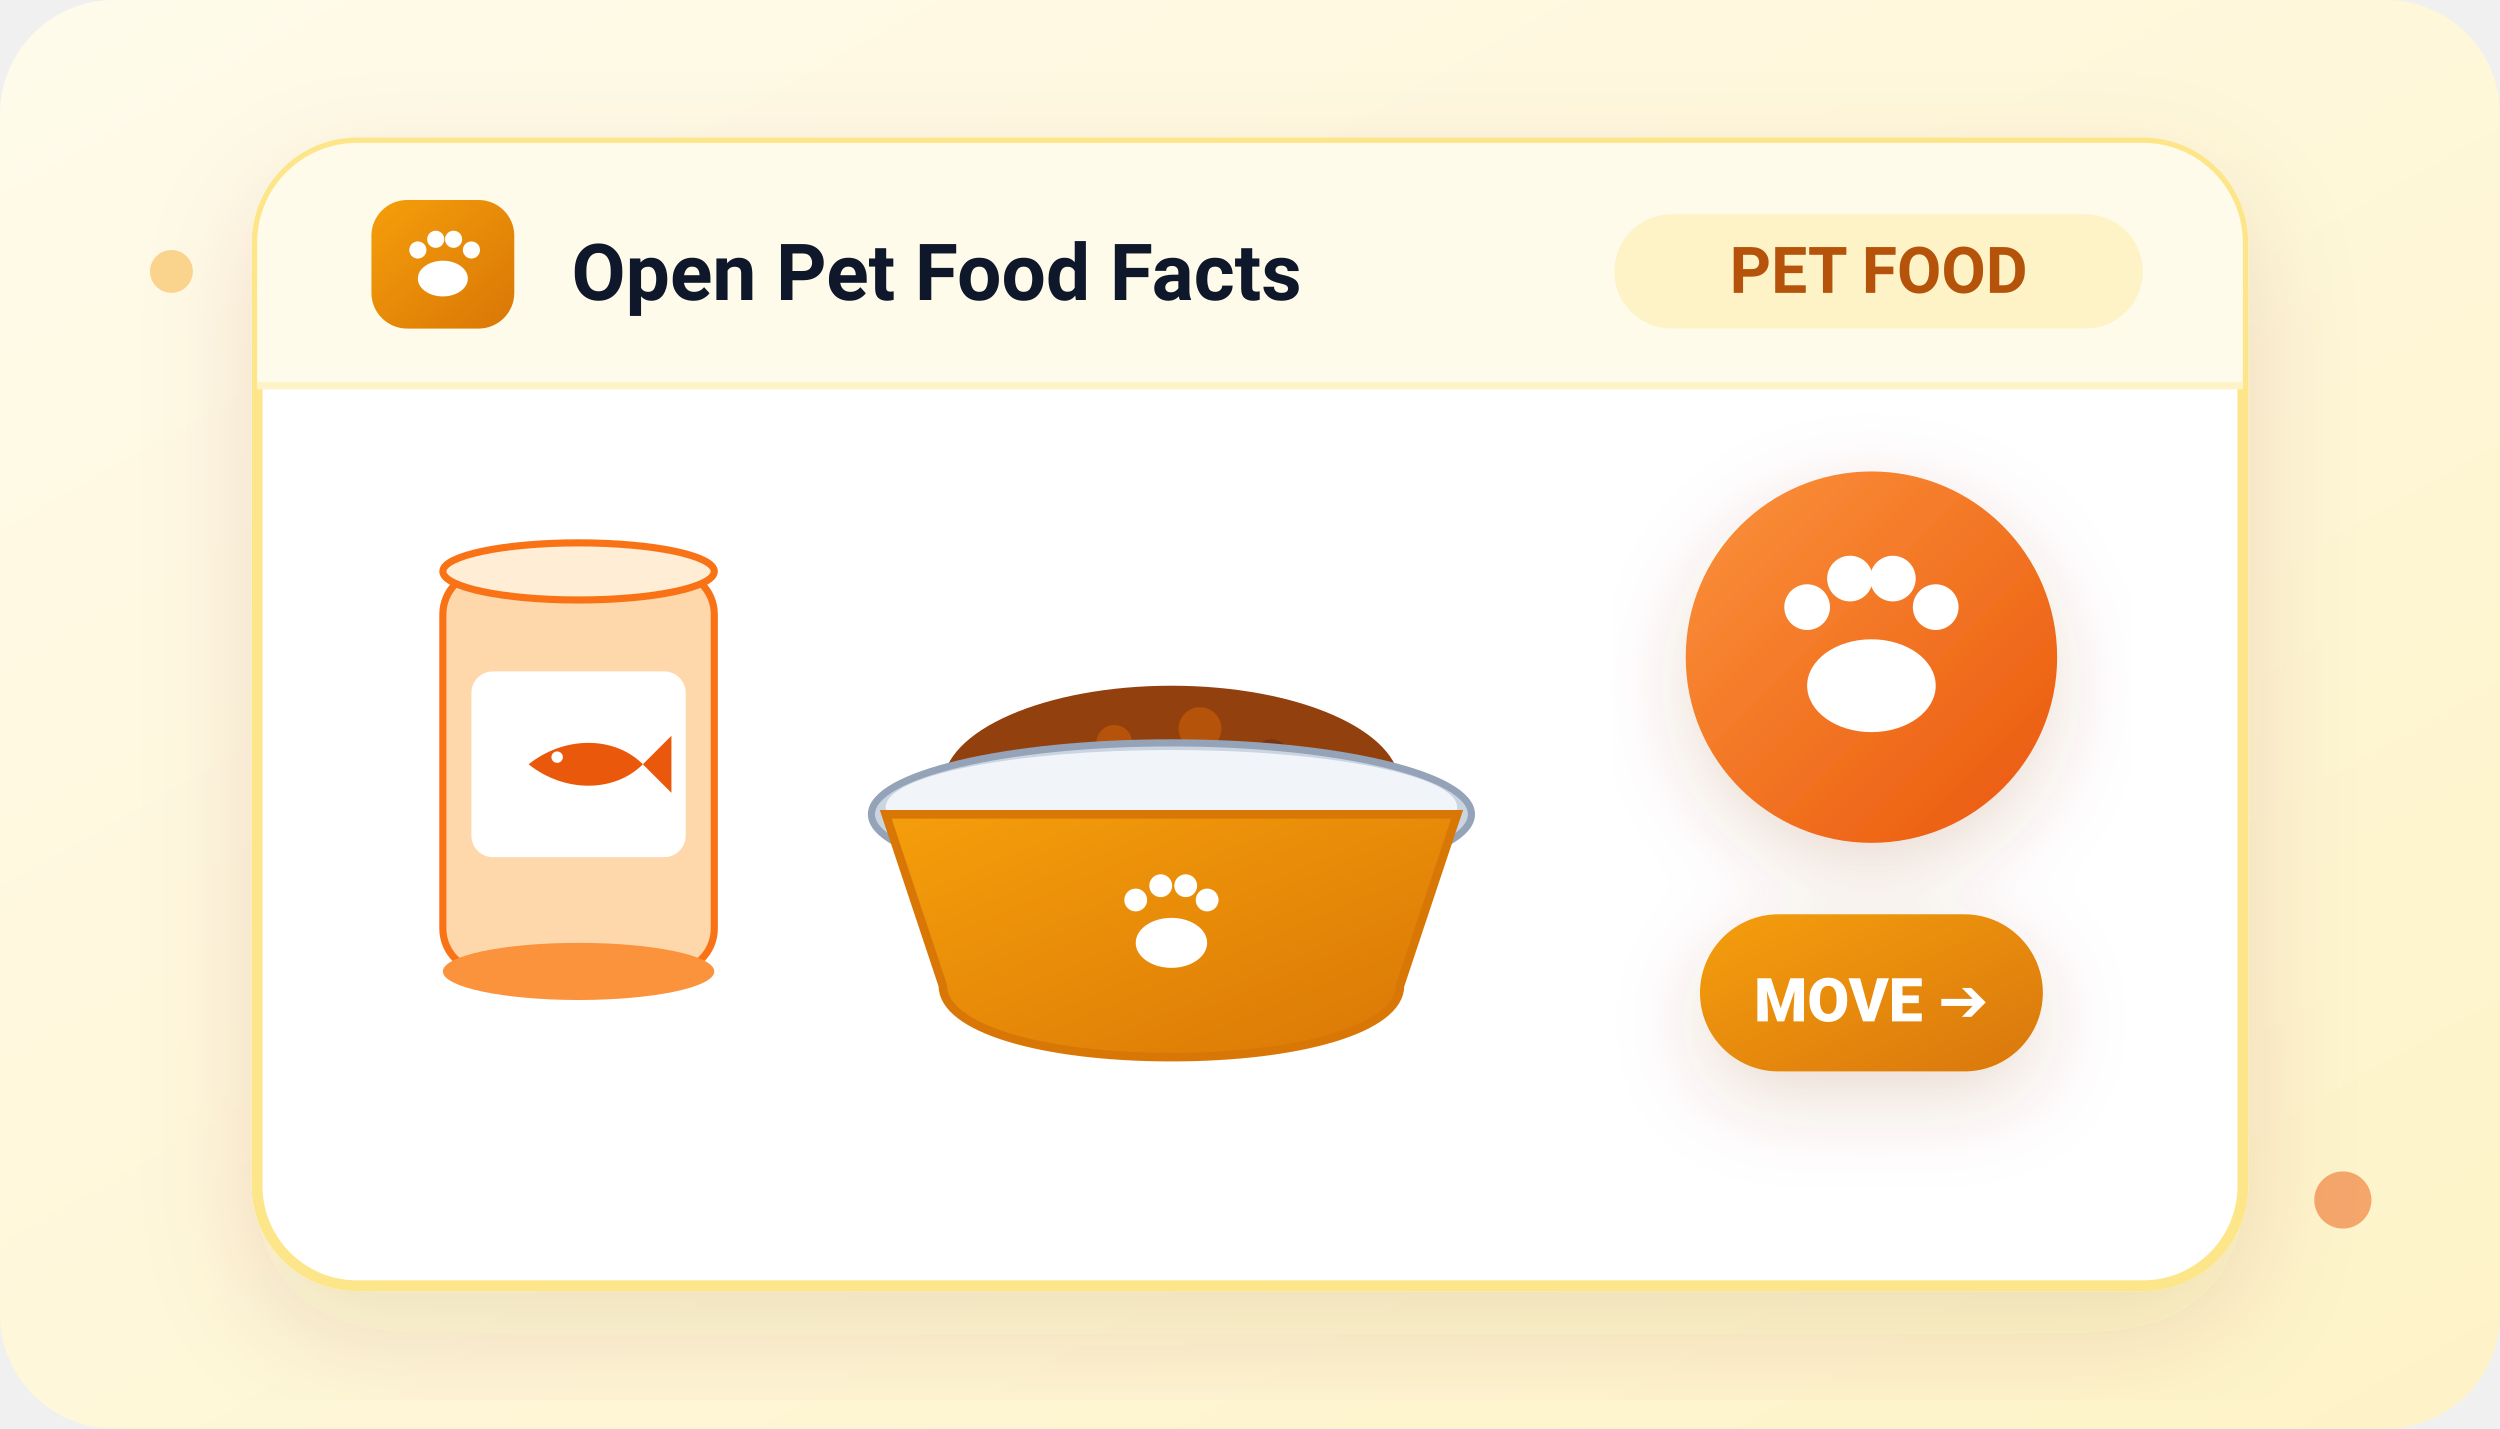
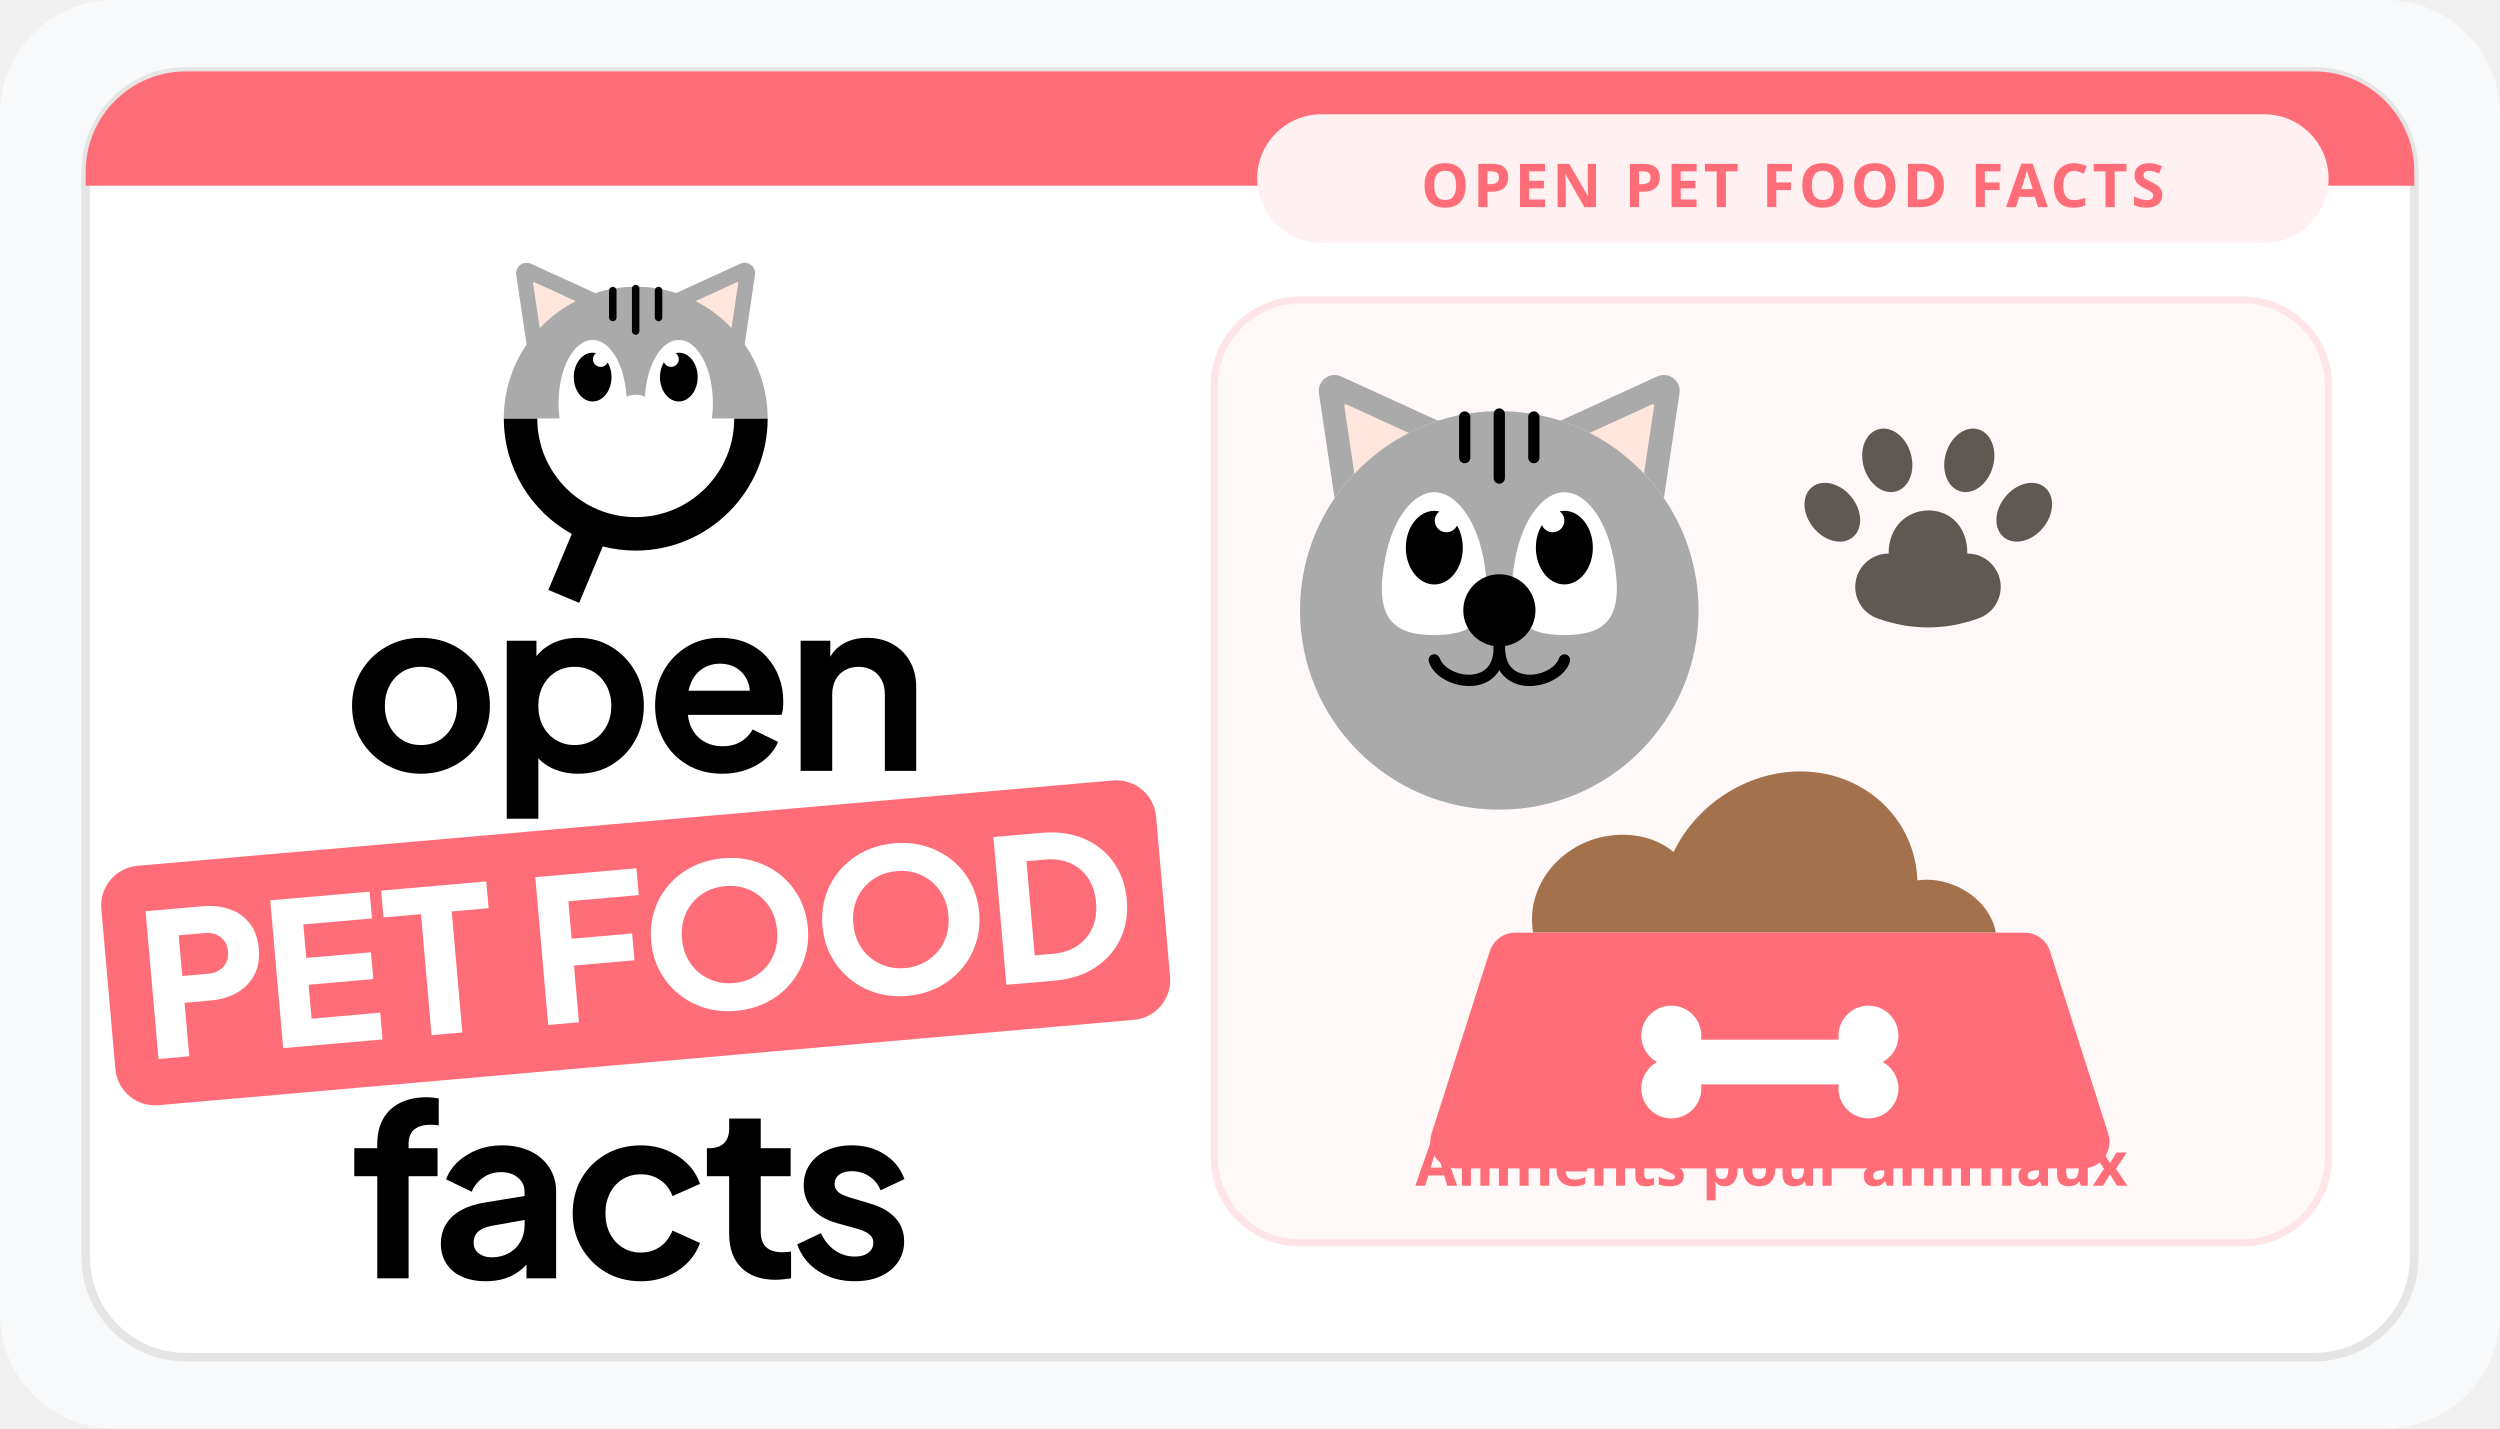
<svg xmlns="http://www.w3.org/2000/svg" viewBox="0 0 350 200" width="100%" height="100%">
-   <defs>
-     <linearGradient id="pfBgGrad" x1="0%" y1="0%" x2="100%" y2="100%">
-       <stop offset="0%" stop-color="#fffbeb" />
-       <stop offset="100%" stop-color="#fef3c7" />
-     </linearGradient>
-     <linearGradient id="pfAmber" x1="0%" y1="0%" x2="100%" y2="100%">
-       <stop offset="0%" stop-color="#f59e0b" />
-       <stop offset="100%" stop-color="#d97706" />
-     </linearGradient>
-     <linearGradient id="pfOrange" x1="0%" y1="0%" x2="100%" y2="100%">
-       <stop offset="0%" stop-color="#fb923c" />
-       <stop offset="100%" stop-color="#ea580c" />
-     </linearGradient>
-     <filter id="pfShadow" x="-10%" y="-10%" width="120%" height="120%">
-       <feDropShadow dx="0" dy="6" stdDeviation="8" flood-color="#78350f" flood-opacity="0.12" />
-     </filter>
-     <filter id="pfBadgeShadow" x="-20%" y="-20%" width="140%" height="140%">
-       <feDropShadow dx="0" dy="4" stdDeviation="6" flood-color="#92400e" flood-opacity="0.18" />
-     </filter>
-   </defs>
-   <rect width="350" height="200" rx="16" fill="url(#pfBgGrad)" />
-   <g filter="url(#pfShadow)">
-     <rect x="36" y="20" width="278" height="160" rx="14" fill="#ffffff" stroke="#fde68a" stroke-width="1.5" />
-   </g>
-   <rect x="36" y="20" width="278" height="34" rx="14" fill="#fffbeb" />
-   <rect x="36" y="40" width="278" height="14" fill="#fffbeb" />
-   <line x1="36" y1="54" x2="314" y2="54" stroke="#fef3c7" stroke-width="1" />
-   <g transform="translate(52, 28)">
-     <rect width="20" height="18" rx="5" fill="url(#pfAmber)" />
-     <ellipse cx="10" cy="11" rx="3.5" ry="2.5" fill="#ffffff" />
-     <circle cx="6.5" cy="7" r="1.2" fill="#ffffff" />
-     <circle cx="9" cy="5.5" r="1.2" fill="#ffffff" />
-     <circle cx="11.5" cy="5.5" r="1.2" fill="#ffffff" />
-     <circle cx="14" cy="7" r="1.2" fill="#ffffff" />
-     <text x="28" y="14" font-family="-apple-system, BlinkMacSystemFont, 'Segoe UI', Roboto, sans-serif" font-size="11" font-weight="700" fill="#0f172a">Open Pet Food Facts</text>
-     <rect x="174" y="2" width="74" height="16" rx="8" fill="#fef3c7" />
-     <text x="211" y="13" font-family="-apple-system, BlinkMacSystemFont, 'Segoe UI', Roboto, sans-serif" font-size="9" font-weight="700" fill="#b45309" text-anchor="middle">PET FOOD</text>
-   </g>
-   <g transform="translate(52, 64)">
-     <g transform="translate(10, 8)">
-       <rect x="0" y="8" width="38" height="56" rx="6" fill="#fed7aa" stroke="#f97316" stroke-width="1" />
-       <ellipse cx="19" cy="8" rx="19" ry="4" fill="#ffedd5" stroke="#f97316" stroke-width="1" />
-       <ellipse cx="19" cy="64" rx="19" ry="4" fill="#fb923c" />
-       <rect x="4" y="22" width="30" height="26" rx="3" fill="#ffffff" />
-       <path d="M12 35 C17 31 24 31 28 35 C24 39 17 39 12 35 Z M28 35 L32 31 V39 Z" fill="#ea580c" />
-       <circle cx="16" cy="34" r="0.8" fill="#ffffff" />
-     </g>
-     <g transform="translate(68, 16)">
-       <ellipse cx="44" cy="30" rx="32" ry="14" fill="#92400e" />
-       <circle cx="36" cy="24" r="2.5" fill="#b45309" />
-       <circle cx="48" cy="22" r="3" fill="#b45309" />
-       <circle cx="58" cy="26" r="2.5" fill="#78350f" />
-       <circle cx="30" cy="29" r="2" fill="#78350f" />
-       <circle cx="42" cy="28" r="2.8" fill="#b45309" />
-       <ellipse cx="44" cy="34" rx="42" ry="10" fill="#cbd5e1" stroke="#94a3b8" stroke-width="1" />
-       <ellipse cx="44" cy="33" rx="40" ry="8" fill="#f1f5f9" />
-       <path d="M4 34 L12 58 C12 64 26 68 44 68 C62 68 76 64 76 58 L84 34 Z" fill="url(#pfAmber)" stroke="#d97706" stroke-width="1.2" />
-       <ellipse cx="44" cy="52" rx="5" ry="3.5" fill="#ffffff" />
-       <circle cx="39" cy="46" r="1.6" fill="#ffffff" />
-       <circle cx="42.5" cy="44" r="1.6" fill="#ffffff" />
-       <circle cx="46" cy="44" r="1.6" fill="#ffffff" />
-       <circle cx="49" cy="46" r="1.6" fill="#ffffff" />
-     </g>
-     <g transform="translate(182, 0)" filter="url(#pfBadgeShadow)">
-       <circle cx="28" cy="28" r="26" fill="url(#pfOrange)" />
-       <ellipse cx="28" cy="32" rx="9" ry="6.5" fill="#ffffff" />
-       <circle cx="19" cy="21" r="3.2" fill="#ffffff" />
-       <circle cx="25" cy="17" r="3.2" fill="#ffffff" />
-       <circle cx="31" cy="17" r="3.2" fill="#ffffff" />
-       <circle cx="37" cy="21" r="3.2" fill="#ffffff" />
-       <g transform="translate(4, 64)">
-         <rect width="48" height="22" rx="11" fill="url(#pfAmber)" />
-         <text x="24" y="15" font-family="-apple-system, BlinkMacSystemFont, 'Segoe UI', Roboto, sans-serif" font-size="8.5" font-weight="900" fill="#ffffff" text-anchor="middle">MOVE ➔</text>
+   <rect width="350" height="200" rx="16" fill="#F8F9FA" />
+   <rect x="12" y="10" width="326" height="180" rx="14" fill="#FFFFFF" stroke="#E5E5E5" stroke-width="1.2" />
+   <path d="M 12 24 A 14 14 0 0 1 26 10 L 324 10 A 14 14 0 0 1 338 24 L 338 26 L 12 26 Z" fill="#FF6E78" />
+   <rect x="176" y="16" width="150" height="18" rx="9" fill="#FFF0F2" />
+   <text x="251" y="29" font-family="Plus Jakarta Sans, sans-serif" font-size="8.5" font-weight="700" fill="#FF6E78" text-anchor="middle" letter-spacing="0.5">OPEN PET FOOD FACTS</text>
+   <svg x="14" y="24" width="150" height="160" viewBox="0 0 398 400">
+     <defs id="opff_defs2226" />
+     <g id="layer1">
+       <g id="opff_g441056" transform="translate(-97.5271,-76.31)">
+         <g id="opff_g441000">
+           <rect class="e" x="99.88" y="305.95" width="393.3" height="89.27" rx="14.79" ry="14.79" transform="rotate(-5,296.5472,350.6189)" id="opff_rect440982" style="fill:#ff6e78" />
+           <g id="opff_g440998">
+             <path class="c" d="m 119.26,393.75 -4.8,-54.89 21.07,-1.84 c 3.78,-0.33 7.19,0.04 10.23,1.11 3.04,1.07 5.51,2.84 7.41,5.29 1.9,2.46 3.01,5.6 3.35,9.43 0.33,3.73 -0.24,6.98 -1.71,9.73 -1.47,2.75 -3.6,4.93 -6.41,6.54 -2.81,1.61 -6.08,2.57 -9.81,2.9 l -9.65,0.84 1.74,19.89 z m 8.81,-30.84 9.73,-0.85 c 1.62,-0.14 2.99,-0.58 4.12,-1.33 1.12,-0.74 1.97,-1.71 2.53,-2.89 0.56,-1.19 0.78,-2.52 0.65,-3.99 -0.13,-1.52 -0.58,-2.82 -1.34,-3.89 -0.76,-1.07 -1.76,-1.87 -2.99,-2.41 -1.24,-0.53 -2.66,-0.73 -4.28,-0.59 l -9.73,0.85 1.32,15.1 z" id="opff_path440984" style="fill:#ffffff" />
+             <path class="c" d="m 165.57,389.7 -4.8,-54.89 36.91,-3.23 0.87,9.95 -25.49,2.23 1.09,12.45 24.02,-2.1 0.87,9.95 -24.02,2.1 1.1,12.6 25.49,-2.23 0.87,9.95 -36.92,3.23 z" id="opff_path440986" style="fill:#ffffff" />
+             <path class="c" d="m 220.69,384.88 -3.93,-44.95 -13.93,1.22 -0.87,-9.95 39.05,-3.42 0.87,9.95 -13.7,1.2 3.93,44.95 z" id="opff_path440988" style="fill:#ffffff" />
+             <path class="c" d="m 264.02,381.09 -4.8,-54.89 37.58,-3.29 0.87,9.95 -26.16,2.29 1.22,13.93 22.47,-1.97 0.87,9.95 -22.47,1.97 1.84,21.07 -11.42,1 z" id="opff_path440990" style="fill:#ffffff" />
+             <path class="c" d="m 333.85,375.87 c -4.13,0.36 -8.02,-0.02 -11.68,-1.13 -3.66,-1.12 -6.92,-2.85 -9.77,-5.2 -2.86,-2.35 -5.17,-5.18 -6.94,-8.49 -1.78,-3.31 -2.84,-6.98 -3.19,-11.01 -0.35,-4.03 0.04,-7.82 1.19,-11.39 1.15,-3.56 2.92,-6.74 5.33,-9.52 2.41,-2.78 5.31,-5.04 8.73,-6.78 3.41,-1.73 7.2,-2.78 11.38,-3.15 4.17,-0.37 8.09,0 11.75,1.12 3.66,1.12 6.92,2.84 9.77,5.16 2.85,2.33 5.15,5.14 6.9,8.45 1.75,3.31 2.8,6.98 3.15,11.01 0.35,4.03 -0.06,7.83 -1.23,11.39 -1.17,3.57 -2.96,6.76 -5.36,9.57 -2.4,2.81 -5.31,5.08 -8.72,6.81 -3.41,1.73 -7.18,2.78 -11.31,3.14 z m -0.9,-10.32 c 2.5,-0.22 4.79,-0.86 6.85,-1.94 2.06,-1.07 3.83,-2.48 5.31,-4.21 1.48,-1.74 2.57,-3.75 3.26,-6.04 0.69,-2.29 0.92,-4.76 0.69,-7.41 -0.23,-2.65 -0.89,-5.03 -1.96,-7.14 -1.07,-2.11 -2.49,-3.9 -4.26,-5.38 -1.76,-1.48 -3.75,-2.55 -5.96,-3.23 -2.21,-0.67 -4.57,-0.9 -7.07,-0.68 -2.51,0.22 -4.79,0.85 -6.85,1.9 -2.06,1.05 -3.83,2.45 -5.31,4.21 -1.48,1.76 -2.57,3.78 -3.26,6.04 -0.69,2.26 -0.92,4.72 -0.69,7.37 0.23,2.65 0.89,5.05 1.96,7.18 1.08,2.13 2.5,3.93 4.26,5.38 1.76,1.45 3.75,2.53 5.96,3.23 2.21,0.7 4.57,0.94 7.08,0.72 z" id="opff_path440992" style="fill:#ffffff" />
+             <path class="c" d="m 397.49,370.3 c -4.13,0.36 -8.02,-0.02 -11.68,-1.13 -3.66,-1.12 -6.92,-2.85 -9.77,-5.2 -2.85,-2.35 -5.17,-5.18 -6.94,-8.49 -1.77,-3.31 -2.84,-6.98 -3.19,-11.01 -0.35,-4.03 0.04,-7.82 1.19,-11.39 1.15,-3.56 2.92,-6.74 5.33,-9.52 2.4,-2.78 5.31,-5.04 8.72,-6.78 3.41,-1.73 7.21,-2.78 11.38,-3.15 4.18,-0.37 8.09,0 11.76,1.12 3.66,1.12 6.92,2.84 9.77,5.16 2.85,2.33 5.15,5.14 6.9,8.45 1.75,3.31 2.8,6.98 3.15,11.01 0.35,4.03 -0.06,7.83 -1.23,11.39 -1.17,3.57 -2.96,6.76 -5.36,9.57 -2.4,2.81 -5.31,5.08 -8.72,6.81 -3.41,1.73 -7.18,2.78 -11.31,3.14 z m -0.9,-10.32 c 2.5,-0.22 4.79,-0.86 6.85,-1.94 2.06,-1.07 3.83,-2.48 5.31,-4.21 1.48,-1.74 2.57,-3.75 3.26,-6.04 0.69,-2.29 0.92,-4.76 0.69,-7.41 -0.23,-2.65 -0.89,-5.03 -1.96,-7.14 -1.08,-2.11 -2.49,-3.9 -4.26,-5.38 -1.76,-1.48 -3.75,-2.55 -5.96,-3.23 -2.21,-0.67 -4.57,-0.9 -7.07,-0.68 -2.5,0.22 -4.79,0.85 -6.85,1.9 -2.06,1.05 -3.83,2.45 -5.31,4.21 -1.48,1.76 -2.57,3.78 -3.26,6.04 -0.69,2.26 -0.92,4.72 -0.69,7.37 0.23,2.65 0.89,5.05 1.96,7.18 1.08,2.13 2.5,3.93 4.26,5.38 1.76,1.45 3.75,2.53 5.96,3.23 2.21,0.7 4.57,0.94 7.08,0.72 z" id="opff_path440994" style="fill:#ffffff" />
+             <path class="c" d="m 434.2,366.2 -4.8,-54.89 17.9,-1.57 c 5.94,-0.52 11.21,0.21 15.78,2.18 4.58,1.97 8.25,4.92 11.02,8.84 2.77,3.92 4.38,8.53 4.85,13.83 0.46,5.3 -0.33,10.14 -2.37,14.5 -2.04,4.36 -5.15,7.91 -9.31,10.65 -4.17,2.74 -9.22,4.37 -15.17,4.89 z m 10.55,-10.95 6.78,-0.59 c 3.59,-0.31 6.62,-1.31 9.09,-2.99 2.48,-1.68 4.32,-3.89 5.54,-6.65 1.22,-2.75 1.67,-5.9 1.37,-9.44 -0.31,-3.59 -1.31,-6.62 -2.99,-9.09 -1.68,-2.48 -3.88,-4.31 -6.61,-5.51 -2.73,-1.2 -5.89,-1.64 -9.47,-1.32 l -6.78,0.59 3.06,35 z" id="opff_path440996" style="fill:#ffffff" />
+           </g>
+         </g>
+         <g id="opff_g441012">
+           <path d="m 218.82,407.96 c -3.73,0 -6.98,0.68 -9.73,2.04 -2.76,1.36 -4.87,3.33 -6.35,5.91 -1.48,2.58 -2.22,5.73 -2.22,9.46 v 1.51 h -8.53 v 10.4 h 8.53 v 37.95 h 11.64 v -37.95 h 10.75 v -10.4 h -10.75 v -1.51 c 0,-2.49 0.71,-4.31 2.13,-5.47 1.42,-1.16 3.44,-1.73 6.04,-1.73 0.41,0 0.87,0.02 1.38,0.04 0.5,0.03 1.05,0.1 1.64,0.22 v -10.04 c -0.59,-0.12 -1.32,-0.22 -2.18,-0.31 -0.86,-0.09 -1.64,-0.13 -2.35,-0.13 z" id="opff_path441002" />
+           <path d="m 257.37,428 c -3.02,-1.45 -6.52,-2.18 -10.49,-2.18 -3.26,0 -6.28,0.53 -9.06,1.6 -2.79,1.07 -5.2,2.53 -7.24,4.4 -2.04,1.87 -3.54,4.07 -4.49,6.62 l 9.51,4.62 c 0.89,-2.13 2.3,-3.88 4.22,-5.24 1.92,-1.36 4.13,-2.04 6.62,-2.04 2.67,0 4.8,0.7 6.4,2.09 1.6,1.39 2.4,3.13 2.4,5.2 v 1.57 l -14.31,2.34 c -3.79,0.59 -6.93,1.6 -9.42,3.02 -2.49,1.42 -4.34,3.19 -5.55,5.29 -1.22,2.1 -1.82,4.49 -1.82,7.15 0,2.66 0.68,5.23 2.04,7.33 1.36,2.1 3.3,3.72 5.82,4.84 2.52,1.12 5.47,1.69 8.84,1.69 2.67,0 5.08,-0.36 7.24,-1.07 2.16,-0.71 4.12,-1.78 5.87,-3.2 0.71,-0.58 1.37,-1.22 2,-1.9 v 5.1 h 11.02 v -32.17 c 0,-3.38 -0.84,-6.37 -2.53,-8.98 -1.69,-2.61 -4.04,-4.64 -7.06,-6.09 z m -3.64,33.55 c -1.01,1.84 -2.44,3.27 -4.31,4.31 -1.87,1.04 -4.01,1.56 -6.44,1.56 -1.9,0 -3.48,-0.49 -4.75,-1.47 -1.27,-0.98 -1.91,-2.3 -1.91,-3.95 0,-1.65 0.56,-3.1 1.69,-4.13 1.12,-1.04 2.84,-1.76 5.15,-2.18 l 12.09,-2.15 v 2.06 c 0,2.13 -0.5,4.12 -1.51,5.95 z" id="opff_path441004" />
+           <path d="m 291.66,438.4 c 1.98,-1.21 4.25,-1.82 6.8,-1.82 2.72,0 5.14,0.73 7.24,2.18 2.1,1.45 3.6,3.42 4.49,5.91 l 10.22,-4.53 c -0.95,-2.84 -2.5,-5.33 -4.67,-7.47 -2.16,-2.13 -4.73,-3.81 -7.69,-5.02 -2.96,-1.21 -6.16,-1.82 -9.6,-1.82 -4.86,0 -9.2,1.1 -13.02,3.29 -3.82,2.19 -6.83,5.19 -9.02,8.98 -2.19,3.79 -3.29,8.09 -3.29,12.89 0,4.8 1.11,9.11 3.33,12.93 2.22,3.82 5.23,6.84 9.02,9.06 3.79,2.22 8.12,3.33 12.97,3.33 3.49,0 6.72,-0.61 9.69,-1.82 2.96,-1.21 5.51,-2.9 7.64,-5.07 2.13,-2.16 3.67,-4.61 4.62,-7.33 l -10.22,-4.62 c -0.95,2.49 -2.44,4.47 -4.49,5.95 -2.04,1.48 -4.46,2.22 -7.24,2.22 -2.55,0 -4.81,-0.62 -6.8,-1.87 -1.99,-1.24 -3.54,-2.96 -4.67,-5.15 -1.13,-2.19 -1.69,-4.71 -1.69,-7.55 0,-2.84 0.56,-5.29 1.69,-7.51 1.12,-2.22 2.68,-3.94 4.67,-5.15 z" id="opff_path441006" />
+           <path d="m 351.15,465.55 c -1.9,0 -3.45,-0.3 -4.67,-0.89 -1.22,-0.59 -2.1,-1.45 -2.67,-2.58 -0.56,-1.12 -0.84,-2.49 -0.84,-4.09 v -20.71 h 11.11 v -10.4 h -11.11 v -11.02 h -11.73 v 3.73 c 0,2.37 -0.64,4.18 -1.91,5.42 -1.27,1.24 -3.1,1.87 -5.47,1.87 h -0.89 v 10.4 h 8.26 v 21.33 c 0,5.45 1.51,9.67 4.53,12.66 3.02,2.99 7.26,4.49 12.71,4.49 0.89,0 1.87,-0.06 2.93,-0.18 1.07,-0.12 2.01,-0.24 2.84,-0.36 v -9.95 c -0.53,0.06 -1.08,0.12 -1.64,0.18 -0.56,0.06 -1.05,0.09 -1.47,0.09 z" id="opff_path441008" />
+           <path d="m 383.82,447.51 -7.73,-2.31 c -1.13,-0.36 -2.12,-0.74 -2.98,-1.16 -0.86,-0.41 -1.53,-0.95 -2,-1.6 -0.47,-0.65 -0.71,-1.39 -0.71,-2.22 0,-1.48 0.56,-2.65 1.69,-3.51 1.12,-0.86 2.67,-1.29 4.62,-1.29 2.43,0 4.62,0.64 6.58,1.91 1.95,1.27 3.35,3.01 4.18,5.2 l 8.89,-4.18 c -1.48,-3.97 -3.97,-7.05 -7.47,-9.24 -3.5,-2.19 -7.52,-3.29 -12.09,-3.29 -3.5,0 -6.59,0.62 -9.29,1.87 -2.7,1.24 -4.8,2.98 -6.31,5.2 -1.51,2.22 -2.27,4.81 -2.27,7.78 0,3.32 1.05,6.21 3.15,8.66 2.1,2.46 5.17,4.25 9.2,5.38 l 7.91,2.22 c 1.07,0.3 2.01,0.67 2.84,1.11 0.83,0.44 1.5,0.98 2,1.6 0.5,0.62 0.76,1.41 0.76,2.35 0,1.54 -0.62,2.79 -1.87,3.73 -1.24,0.95 -2.9,1.42 -4.98,1.42 -2.73,0 -5.2,-0.77 -7.42,-2.31 -2.22,-1.54 -3.95,-3.67 -5.2,-6.4 l -8.8,4.18 c 1.48,4.21 4.13,7.54 7.95,10 3.82,2.46 8.31,3.69 13.46,3.69 3.67,0 6.87,-0.62 9.6,-1.87 2.72,-1.24 4.86,-2.98 6.4,-5.2 1.54,-2.22 2.31,-4.78 2.31,-7.69 0,-3.44 -1.08,-6.34 -3.24,-8.71 -2.16,-2.37 -5.23,-4.15 -9.2,-5.33 z" id="opff_path441010" />
+         </g>
+         <g id="opff_g441022">
+           <path d="m 229.73,240.59 c -3.85,-2.19 -8.18,-3.29 -12.97,-3.29 -4.79,0 -9.04,1.1 -12.89,3.29 -3.85,2.19 -6.93,5.19 -9.24,8.98 -2.31,3.79 -3.47,8.12 -3.47,12.97 0,4.85 1.16,9.18 3.47,12.97 2.31,3.79 5.41,6.78 9.29,8.98 3.88,2.19 8.16,3.29 12.84,3.29 4.68,0 9.03,-1.1 12.89,-3.29 3.85,-2.19 6.93,-5.18 9.24,-8.98 2.31,-3.79 3.47,-8.12 3.47,-12.97 0,-4.85 -1.14,-9.26 -3.42,-13.02 -2.28,-3.76 -5.35,-6.74 -9.2,-8.93 z m -1.29,29.46 c -1.16,2.22 -2.73,3.95 -4.71,5.2 -1.99,1.24 -4.31,1.87 -6.98,1.87 -2.67,0 -4.92,-0.62 -6.93,-1.87 -2.02,-1.24 -3.6,-2.98 -4.75,-5.2 -1.16,-2.22 -1.73,-4.72 -1.73,-7.51 0,-2.79 0.58,-5.27 1.73,-7.47 1.16,-2.19 2.74,-3.91 4.75,-5.15 2.01,-1.24 4.32,-1.87 6.93,-1.87 2.61,0 4.99,0.62 6.98,1.87 1.98,1.24 3.55,2.96 4.71,5.15 1.16,2.19 1.73,4.68 1.73,7.47 0,2.79 -0.58,5.29 -1.73,7.51 z" id="opff_path441014" />
+           <path d="m 287.55,240.68 c -3.67,-2.25 -7.79,-3.38 -12.35,-3.38 -3.73,0 -7.02,0.73 -9.86,2.18 -2.28,1.16 -4.17,2.7 -5.69,4.61 v -5.72 h -11.02 v 66.12 h 11.73 v -22.42 c 1.43,1.52 3.13,2.74 5.11,3.67 2.93,1.36 6.15,2.04 9.64,2.04 4.68,0 8.86,-1.11 12.53,-3.33 3.67,-2.22 6.58,-5.26 8.71,-9.11 2.13,-3.85 3.2,-8.12 3.2,-12.8 0,-4.68 -1.08,-9.01 -3.24,-12.8 -2.16,-3.79 -5.08,-6.81 -8.75,-9.06 z m -1.87,29.42 c -1.19,2.19 -2.8,3.91 -4.84,5.15 -2.04,1.24 -4.4,1.87 -7.07,1.87 -2.67,0 -4.84,-0.62 -6.89,-1.87 -2.04,-1.24 -3.64,-2.96 -4.8,-5.15 -1.16,-2.19 -1.73,-4.71 -1.73,-7.55 0,-2.84 0.58,-5.27 1.73,-7.47 1.16,-2.19 2.75,-3.91 4.8,-5.15 2.04,-1.24 4.34,-1.87 6.89,-1.87 2.55,0 5.02,0.62 7.07,1.87 2.04,1.24 3.66,2.96 4.84,5.15 1.18,2.19 1.78,4.68 1.78,7.47 0,2.79 -0.59,5.36 -1.78,7.55 z" id="opff_path441016" />
+           <path d="m 345.14,244.32 c -2.01,-2.19 -4.46,-3.91 -7.33,-5.15 -2.87,-1.24 -6.21,-1.87 -10,-1.87 -4.56,0 -8.65,1.1 -12.26,3.29 -3.61,2.19 -6.49,5.17 -8.62,8.93 -2.13,3.76 -3.2,8.07 -3.2,12.93 0,4.86 1.04,8.95 3.11,12.8 2.07,3.85 4.99,6.9 8.75,9.15 3.76,2.25 8.13,3.38 13.11,3.38 3.26,0 6.28,-0.5 9.06,-1.51 2.78,-1.01 5.18,-2.4 7.2,-4.18 2.01,-1.78 3.5,-3.82 4.44,-6.13 l -9.42,-4.62 c -1.07,1.9 -2.53,3.41 -4.4,4.53 -1.87,1.13 -4.13,1.69 -6.8,1.69 -2.67,0 -5.02,-0.62 -7.07,-1.87 -2.04,-1.24 -3.59,-3.01 -4.62,-5.29 -0.62,-1.37 -1.01,-2.87 -1.18,-4.49 h 34.81 c 0.24,-0.71 0.4,-1.5 0.49,-2.35 0.09,-0.86 0.13,-1.73 0.13,-2.62 0,-3.26 -0.53,-6.29 -1.6,-9.11 -1.07,-2.81 -2.61,-5.32 -4.62,-7.51 z m -28.98,12.62 c 0.2,-1.02 0.48,-1.97 0.85,-2.84 0.98,-2.31 2.41,-4.09 4.31,-5.33 1.9,-1.24 4.06,-1.87 6.49,-1.87 2.43,0 4.72,0.62 6.53,1.87 1.81,1.24 3.11,2.93 3.91,5.07 0.37,0.97 0.58,2.01 0.65,3.11 h -22.74 z" id="opff_path441018" />
+           <path d="m 391.96,239.61 c -2.76,-1.54 -5.91,-2.31 -9.46,-2.31 -3.55,0 -6.44,0.76 -9.02,2.27 -1.99,1.17 -3.54,2.75 -4.67,4.75 v -5.95 h -11.02 v 48.35 h 11.73 v -28.35 c 0,-2.13 0.41,-3.97 1.24,-5.51 0.83,-1.54 1.98,-2.72 3.47,-3.55 1.48,-0.83 3.17,-1.24 5.07,-1.24 1.9,0 3.58,0.42 5.07,1.24 1.48,0.83 2.64,2.01 3.47,3.55 0.83,1.54 1.24,3.38 1.24,5.51 v 28.35 h 11.64 v -31.1 c 0,-3.61 -0.77,-6.8 -2.31,-9.55 -1.54,-2.75 -3.69,-4.9 -6.44,-6.44 z" id="opff_path441020" />
+         </g>
+         <g id="opff_g441054">
+           <g id="opff_g441028">
+             <path class="c" d="m 293.11,147.7 c -0.68,-11.84 -6.05,-21.07 -12.59,-21.07 -6.99,0 -12.66,10.56 -12.66,23.59 0,1.95 0.14,3.83 0.38,5.65 h 19.54 c 0,-3.67 2.2,-6.83 5.33,-8.18 z" id="opff_path441024" style="fill:#ffffff" />
+             <path class="c" d="m 325.19,150.23 c 0,-13.03 -5.67,-23.59 -12.66,-23.59 -6.53,0 -11.91,9.22 -12.59,21.07 3.13,1.35 5.33,4.5 5.33,8.18 h 19.54 c 0.24,-1.81 0.38,-3.7 0.38,-5.65 z" id="opff_path441026" style="fill:#ffffff" />
+           </g>
+           <path class="f" d="m 345.54,155.88 c 0,-10.25 -3.15,-19.76 -8.53,-27.62 l 3.84,-25.8 c 0.46,-3.07 -2.67,-5.42 -5.49,-4.13 l -23.81,10.89 c -4.73,-1.52 -9.78,-2.35 -15.02,-2.35 -5.24,0 -10.36,0.84 -15.12,2.39 l 0.04,-0.03 -23.82,-10.9 c -2.82,-1.29 -5.95,1.06 -5.49,4.13 l 3.85,25.88 c -5.34,7.85 -8.47,17.33 -8.47,27.54 h 20.72 c -0.24,-1.81 -0.38,-3.7 -0.38,-5.65 0,-13.03 5.67,-23.59 12.66,-23.59 6.53,0 11.91,9.23 12.59,21.07 1.05,-0.45 2.2,-0.7 3.42,-0.7 1.22,0 2.37,0.25 3.42,0.7 0.68,-11.84 6.05,-21.07 12.59,-21.07 6.99,0 12.66,10.56 12.66,23.59 0,1.95 -0.14,3.83 -0.38,5.65 z" id="opff_path441030" style="fill:#aaaaaa" />
+           <path class="c" d="m 333.02,155.88 c 0,20.21 -16.38,36.58 -36.58,36.58 -20.21,0 -36.58,-16.38 -36.58,-36.58 h 73.17 z" id="opff_path441032" style="fill:#ffffff" />
+           <g id="opff_g441038">
+             <path d="m 312.53,131.39 c -0.4,0 -0.78,0.05 -1.16,0.13 0.7,0.52 1.16,1.35 1.16,2.28 0,1.58 -1.28,2.86 -2.87,2.86 -1.2,0 -2.23,-0.74 -2.65,-1.78 -0.93,1.54 -1.48,3.46 -1.48,5.56 0,5 3.14,9.06 7.01,9.06 3.87,0 7.01,-4.06 7.01,-9.06 0,-5 -3.14,-9.06 -7.01,-9.06 z" id="opff_path441034" />
+             <path d="m 286.11,134.99 c -0.45,0.99 -1.45,1.67 -2.6,1.67 -1.58,0 -2.87,-1.28 -2.87,-2.86 0,-0.93 0.45,-1.74 1.14,-2.27 -0.41,-0.09 -0.82,-0.15 -1.25,-0.15 -3.87,0 -7.01,4.06 -7.01,9.06 0,5 3.14,9.06 7.01,9.06 3.87,0 7.01,-4.06 7.01,-9.06 0,-2.05 -0.53,-3.94 -1.42,-5.45 z" id="opff_path441036" />
+           </g>
+           <path d="m 275.51,224.31 8.78,-20.97 c 3.91,1.01 8.01,1.55 12.24,1.55 27.02,0 49.01,-21.98 49.01,-49.01 h -12.42 c 0,20.17 -16.41,36.58 -36.58,36.58 -20.17,0 -36.58,-16.41 -36.58,-36.58 h -12.42 c 0,18.4 10.2,34.46 25.24,42.84 l -8.71,20.79 11.46,4.8 z" id="opff_path441040" />
+           <path class="d" d="m 332.12,122.21 2.48,-16.64 c 0.04,-0.28 -0.24,-0.49 -0.5,-0.38 l -15.33,7.01 c 5.01,2.56 9.52,5.95 13.35,10 z" id="opff_path441042" style="fill:#ffe6dc" />
+           <g id="opff_g441050">
+             <path d="m 288.01,119.69 c -0.77,0 -1.39,-0.62 -1.39,-1.39 v -10 c 0,-0.77 0.62,-1.39 1.39,-1.39 0.77,0 1.39,0.62 1.39,1.39 v 10 c 0,0.77 -0.62,1.39 -1.39,1.39 z" id="opff_path441044" />
+             <path d="m 305.01,119.69 c -0.77,0 -1.39,-0.62 -1.39,-1.39 v -10 c 0,-0.77 0.62,-1.39 1.39,-1.39 0.77,0 1.39,0.62 1.39,1.39 v 10 c 0,0.77 -0.62,1.39 -1.39,1.39 z" id="opff_path441046" />
+             <path d="m 296.51,124.73 c -0.77,0 -1.39,-0.62 -1.39,-1.39 v -15.77 c 0,-0.77 0.62,-1.39 1.39,-1.39 0.77,0 1.39,0.62 1.39,1.39 v 15.77 c 0,0.77 -0.62,1.39 -1.39,1.39 z" id="opff_path441048" />
+           </g>
+           <path class="d" d="m 274.25,112.23 -15.37,-7.03 c -0.26,-0.12 -0.54,0.1 -0.5,0.38 l 2.49,16.7 c 3.84,-4.07 8.36,-7.48 13.38,-10.05 z" id="opff_path441052" style="fill:#ffe6dc" />
+         </g>
      </g>
    </g>
+   </svg>
+   <g transform="translate(170, 42)">
+     <rect width="156" height="132" rx="12" fill="#FFF8F9" stroke="#FFE4E8" stroke-width="1" />
+     <svg x="12" y="10" width="56" height="62" viewBox="0 0 123 134">
+       <g clip-path="url(#cat_clip0_494_4751)">
+         <path d="M61.28 133.67C95.124 133.67 122.56 106.234 122.56 72.39C122.56 38.546 95.124 11.11 61.28 11.11C27.436 11.11 0 38.546 0 72.39C0 106.234 27.436 133.67 61.28 133.67Z" fill="#AAAAAA" />
+         <path d="M42.44 14.07L12.68 0.46C9.16 -1.15 5.25 1.79 5.82 5.62L10.63 37.9C18.22 26.78 29.37 18.3 42.44 14.08V14.07Z" fill="#AAAAAA" />
+         <path d="M111.94 37.91C111.94 37.91 111.91 37.87 111.9 37.85L116.7 5.61C117.27 1.78 113.36 -1.16 109.84 0.45L80.09 14.06C93.18 18.28 104.34 26.77 111.94 37.9V37.91Z" fill="#AAAAAA" />
+         <path d="M66.22 56.29C62.65 74.9 68.56 79.98 81.31 79.98C94.06 79.98 99.97 74.9 96.4 56.29C93.98 43.65 87.5 36.04 81.31 36.04C75.12 36.04 68.64 43.65 66.22 56.29Z" fill="white" />
+         <path d="M56.39 56.29C59.96 74.9 54.05 79.98 41.3 79.98C28.55 79.98 22.64 74.9 26.21 56.29C28.63 43.65 35.11 36.04 41.3 36.04C47.49 36.04 53.97 43.65 56.39 56.29Z" fill="white" />
+         <path d="M81.3 41.77C80.8 41.77 80.32 41.84 79.85 41.94C80.73 42.59 81.3 43.62 81.3 44.8C81.3 46.77 79.69 48.37 77.71 48.37C76.21 48.37 74.93 47.45 74.39 46.14C73.23 48.06 72.53 50.47 72.53 53.09C72.53 59.34 76.45 64.41 81.29 64.41C86.13 64.41 90.05 59.34 90.05 53.09C90.05 46.84 86.13 41.77 81.29 41.77H81.3Z" fill="black" />
+         <path d="M48.28 46.28C47.71 47.51 46.47 48.37 45.03 48.37C43.05 48.37 41.44 46.77 41.44 44.8C41.44 43.64 42 42.62 42.86 41.97C42.35 41.85 41.83 41.78 41.3 41.78C36.46 41.78 32.54 46.85 32.54 53.1C32.54 59.35 36.46 64.42 41.3 64.42C46.14 64.42 50.06 59.35 50.06 53.1C50.06 50.54 49.39 48.18 48.28 46.28Z" fill="black" />
+         <path d="M105.79 30.3L108.89 9.5C108.94 9.15 108.59 8.88 108.26 9.03L89.1 17.8C95.36 21 101 25.24 105.79 30.3Z" fill="#FFE6DC" />
+         <path d="M33.45 17.82L14.24 9.03C13.92 8.88 13.56 9.15 13.61 9.5L16.72 30.38C21.51 25.29 27.17 21.03 33.45 17.82Z" fill="#FFE6DC" />
+         <path d="M50.65 27.15C49.69 27.15 48.92 26.37 48.92 25.42V12.92C48.92 11.96 49.7 11.19 50.65 11.19C51.6 11.19 52.38 11.97 52.38 12.92V25.42C52.38 26.38 51.6 27.15 50.65 27.15Z" fill="black" />
+         <path d="M71.91 27.15C70.95 27.15 70.18 26.37 70.18 25.42V12.92C70.18 11.96 70.96 11.19 71.91 11.19C72.86 11.19 73.64 11.97 73.64 12.92V25.42C73.64 26.38 72.86 27.15 71.91 27.15Z" fill="black" />
+         <path d="M61.28 33.44C60.32 33.44 59.55 32.66 59.55 31.71V12C59.55 11.04 60.33 10.27 61.28 10.27C62.23 10.27 63.01 11.05 63.01 12V31.71C63.01 32.67 62.23 33.44 61.28 33.44Z" fill="black" />
+         <path d="M61.31 83.48C67.44 83.48 72.41 78.51 72.41 72.38C72.41 66.25 67.44 61.28 61.31 61.28C55.18 61.28 50.21 66.25 50.21 72.38C50.21 78.51 55.18 83.48 61.31 83.48Z" fill="black" />
+         <path d="M52.01 95.65C46.41 95.65 40.79 92.36 39.61 88.1C39.35 87.17 39.9 86.2 40.83 85.95C41.76 85.69 42.65 86.26 42.98 87.17C44.14 90.37 49.21 92.73 53.4 92.06C56.21 91.61 59.58 89.89 59.55 83.65C59.55 82.68 60.33 81.89 61.3 81.89C62.26 81.89 63.05 82.67 63.05 83.63C63.17 91.03 58.61 95.72 52.01 95.65Z" fill="black" />
+         <path d="M70.6 95.65C76.2 95.65 81.82 92.36 83 88.1C83.26 87.17 82.71 86.2 81.78 85.95C80.85 85.69 79.96 86.26 79.63 87.17C78.47 90.37 73.4 92.73 69.21 92.06C66.4 91.61 63.03 89.89 63.06 83.65C63.06 82.68 62.28 81.89 61.31 81.89C60.35 81.89 59.56 82.67 59.56 83.63C59.44 91.03 64 95.72 70.6 95.65Z" fill="black" />
+       </g>
+       <defs>
+         <clipPath id="cat_clip0_494_4751">
+           <rect width="122.56" height="133.67" fill="white" />
+         </clipPath>
+       </defs>
+     </svg>
+     <svg x="82" y="18" width="36" height="28" viewBox="0 0 67 54">
+       <g clip-path="url(#paw_clip0_494_4760)">
+         <path d="M47.06 51.22C37.91 54.52 28.76 54.52 19.62 51.22C16.06 49.94 13.7 46.53 13.7 42.75C13.7 37.77 17.73 33.74 22.71 33.74C22.71 18.54 43.97 17.9 43.97 33.74C48.95 33.74 52.98 37.77 52.98 42.75C52.98 46.53 50.62 49.94 47.06 51.22Z" fill="#5E5953" />
+         <path d="M13.03 29.346C15.85 27.045 15.668 22.155 12.623 18.424C9.579 14.692 4.825 13.532 2.005 15.833C-0.815 18.134 -0.633 23.024 2.411 26.756C5.456 30.487 10.21 31.647 13.03 29.346Z" fill="#5E5953" />
+         <path d="M24.762 16.956C28.259 15.95 30.015 11.383 28.684 6.754C27.353 2.126 23.438 -0.81 19.94 0.196C16.442 1.203 14.686 5.77 16.018 10.398C17.349 15.027 21.264 17.963 24.762 16.956Z" fill="#5E5953" />
+         <path d="M64.436 26.756C67.48 23.024 67.662 18.134 64.842 15.833C62.022 13.532 57.268 14.692 54.224 18.424C51.179 22.155 50.997 27.046 53.817 29.346C56.637 31.647 61.392 30.487 64.436 26.756Z" fill="#5E5953" />
+         <path d="M50.832 10.399C52.163 5.771 50.407 1.203 46.91 0.197C43.412 -0.81 39.497 2.127 38.166 6.755C36.834 11.383 38.59 15.951 42.088 16.957C45.586 17.963 49.5 15.027 50.832 10.399Z" fill="#5E5953" />
+       </g>
+       <defs>
+         <clipPath id="paw_clip0_494_4760">
+           <rect width="66.85" height="53.7" fill="white" />
+         </clipPath>
+       </defs>
+     </svg>
+     <svg x="30" y="66" width="96" height="56" viewBox="0 0 145 85">
+       <g clip-path="url(#bowl_clip0_494_4759)">
+         <path d="M120.19 34.27H21.86C19.97 23.58 29.13 13.26 41.28 13.46C45.51 13.53 49.06 14.92 51.72 17.12C56.55 7.04 67.17 0.18 78.22 1.00867e-05C91.4 -0.22 102.43 9.15 103.46 22.13C103.49 22.47 103.51 22.81 103.52 23.15C104.17 23.06 104.83 23.01 105.51 23.01C111.36 23.01 117.55 26.69 119.63 32.23C119.88 32.91 120.07 33.59 120.19 34.27Z" fill="#A3724D" />
+         <path d="M138.68 84.36H5.67C1.83 84.36 -0.89 80.63 0.27 76.98L12.65 38.21C13.4 35.87 15.58 34.27 18.04 34.27H126.3C128.77 34.27 130.95 35.87 131.7 38.21L144.07 76.98C145.24 80.63 142.51 84.36 138.68 84.36Z" fill="#FF6E78" />
+         <path d="M99.49 67.36C99.49 70.88 96.63 73.73 93.12 73.73C89.61 73.73 86.75 70.88 86.75 67.36C86.75 67.07 86.77 66.78 86.81 66.51H57.54C57.58 66.78 57.6 67.07 57.6 67.36C57.6 70.88 54.74 73.73 51.23 73.73C47.72 73.73 44.85 70.88 44.85 67.36C44.85 64.94 46.21 62.83 48.2 61.76C46.21 60.68 44.85 58.57 44.85 56.15C44.85 52.63 47.71 49.78 51.23 49.78C54.75 49.78 57.6 52.63 57.6 56.15C57.6 56.44 57.58 56.73 57.54 57H86.81C86.77 56.73 86.75 56.44 86.75 56.15C86.75 52.63 89.6 49.78 93.12 49.78C96.64 49.78 99.49 52.63 99.49 56.15C99.49 58.57 98.13 60.68 96.14 61.76C98.13 62.83 99.49 64.94 99.49 67.36Z" fill="white" />
+       </g>
+       <defs>
+         <clipPath id="bowl_clip0_494_4759">
+           <rect width="144.34" height="84.36" fill="white" />
+         </clipPath>
+       </defs>
+     </svg>
+     <text x="78" y="124" font-family="Plus Jakarta Sans, sans-serif" font-size="8.5" font-weight="700" fill="#FF6E78" text-anchor="middle">Aliments pour animaux</text>
  </g>
-   <circle cx="24" cy="38" r="3" fill="#f59e0b" opacity="0.4" />
-   <circle cx="328" cy="168" r="4" fill="#ea580c" opacity="0.5" />
</svg>
